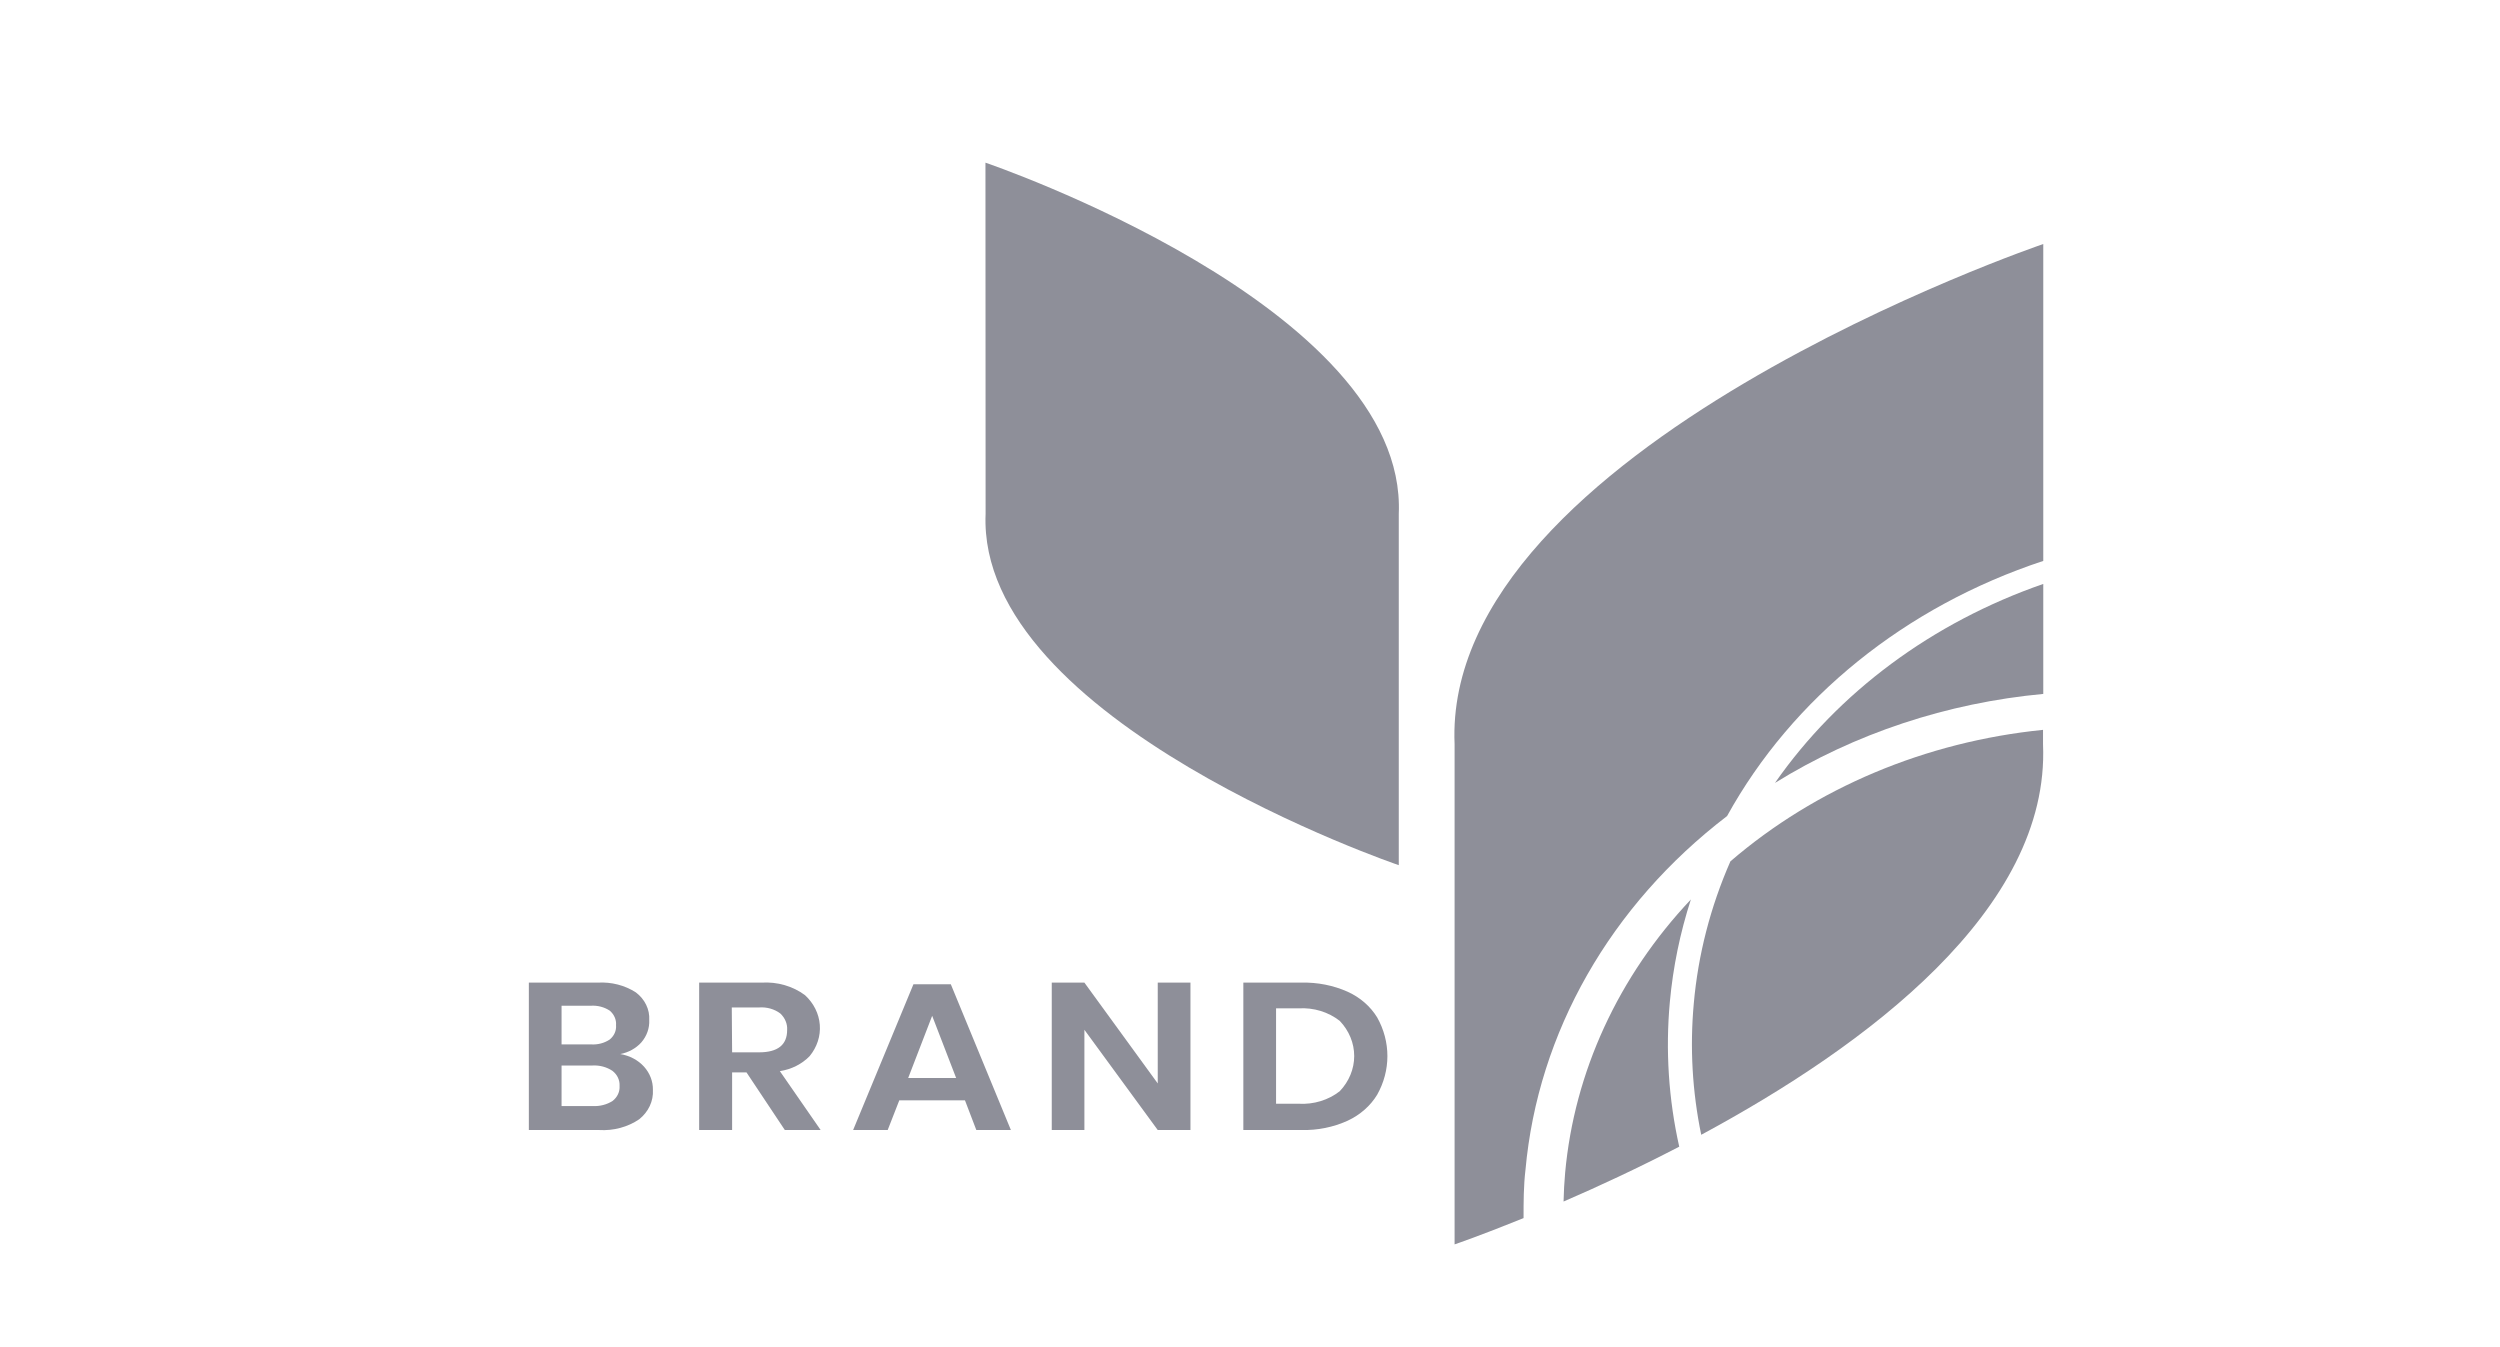
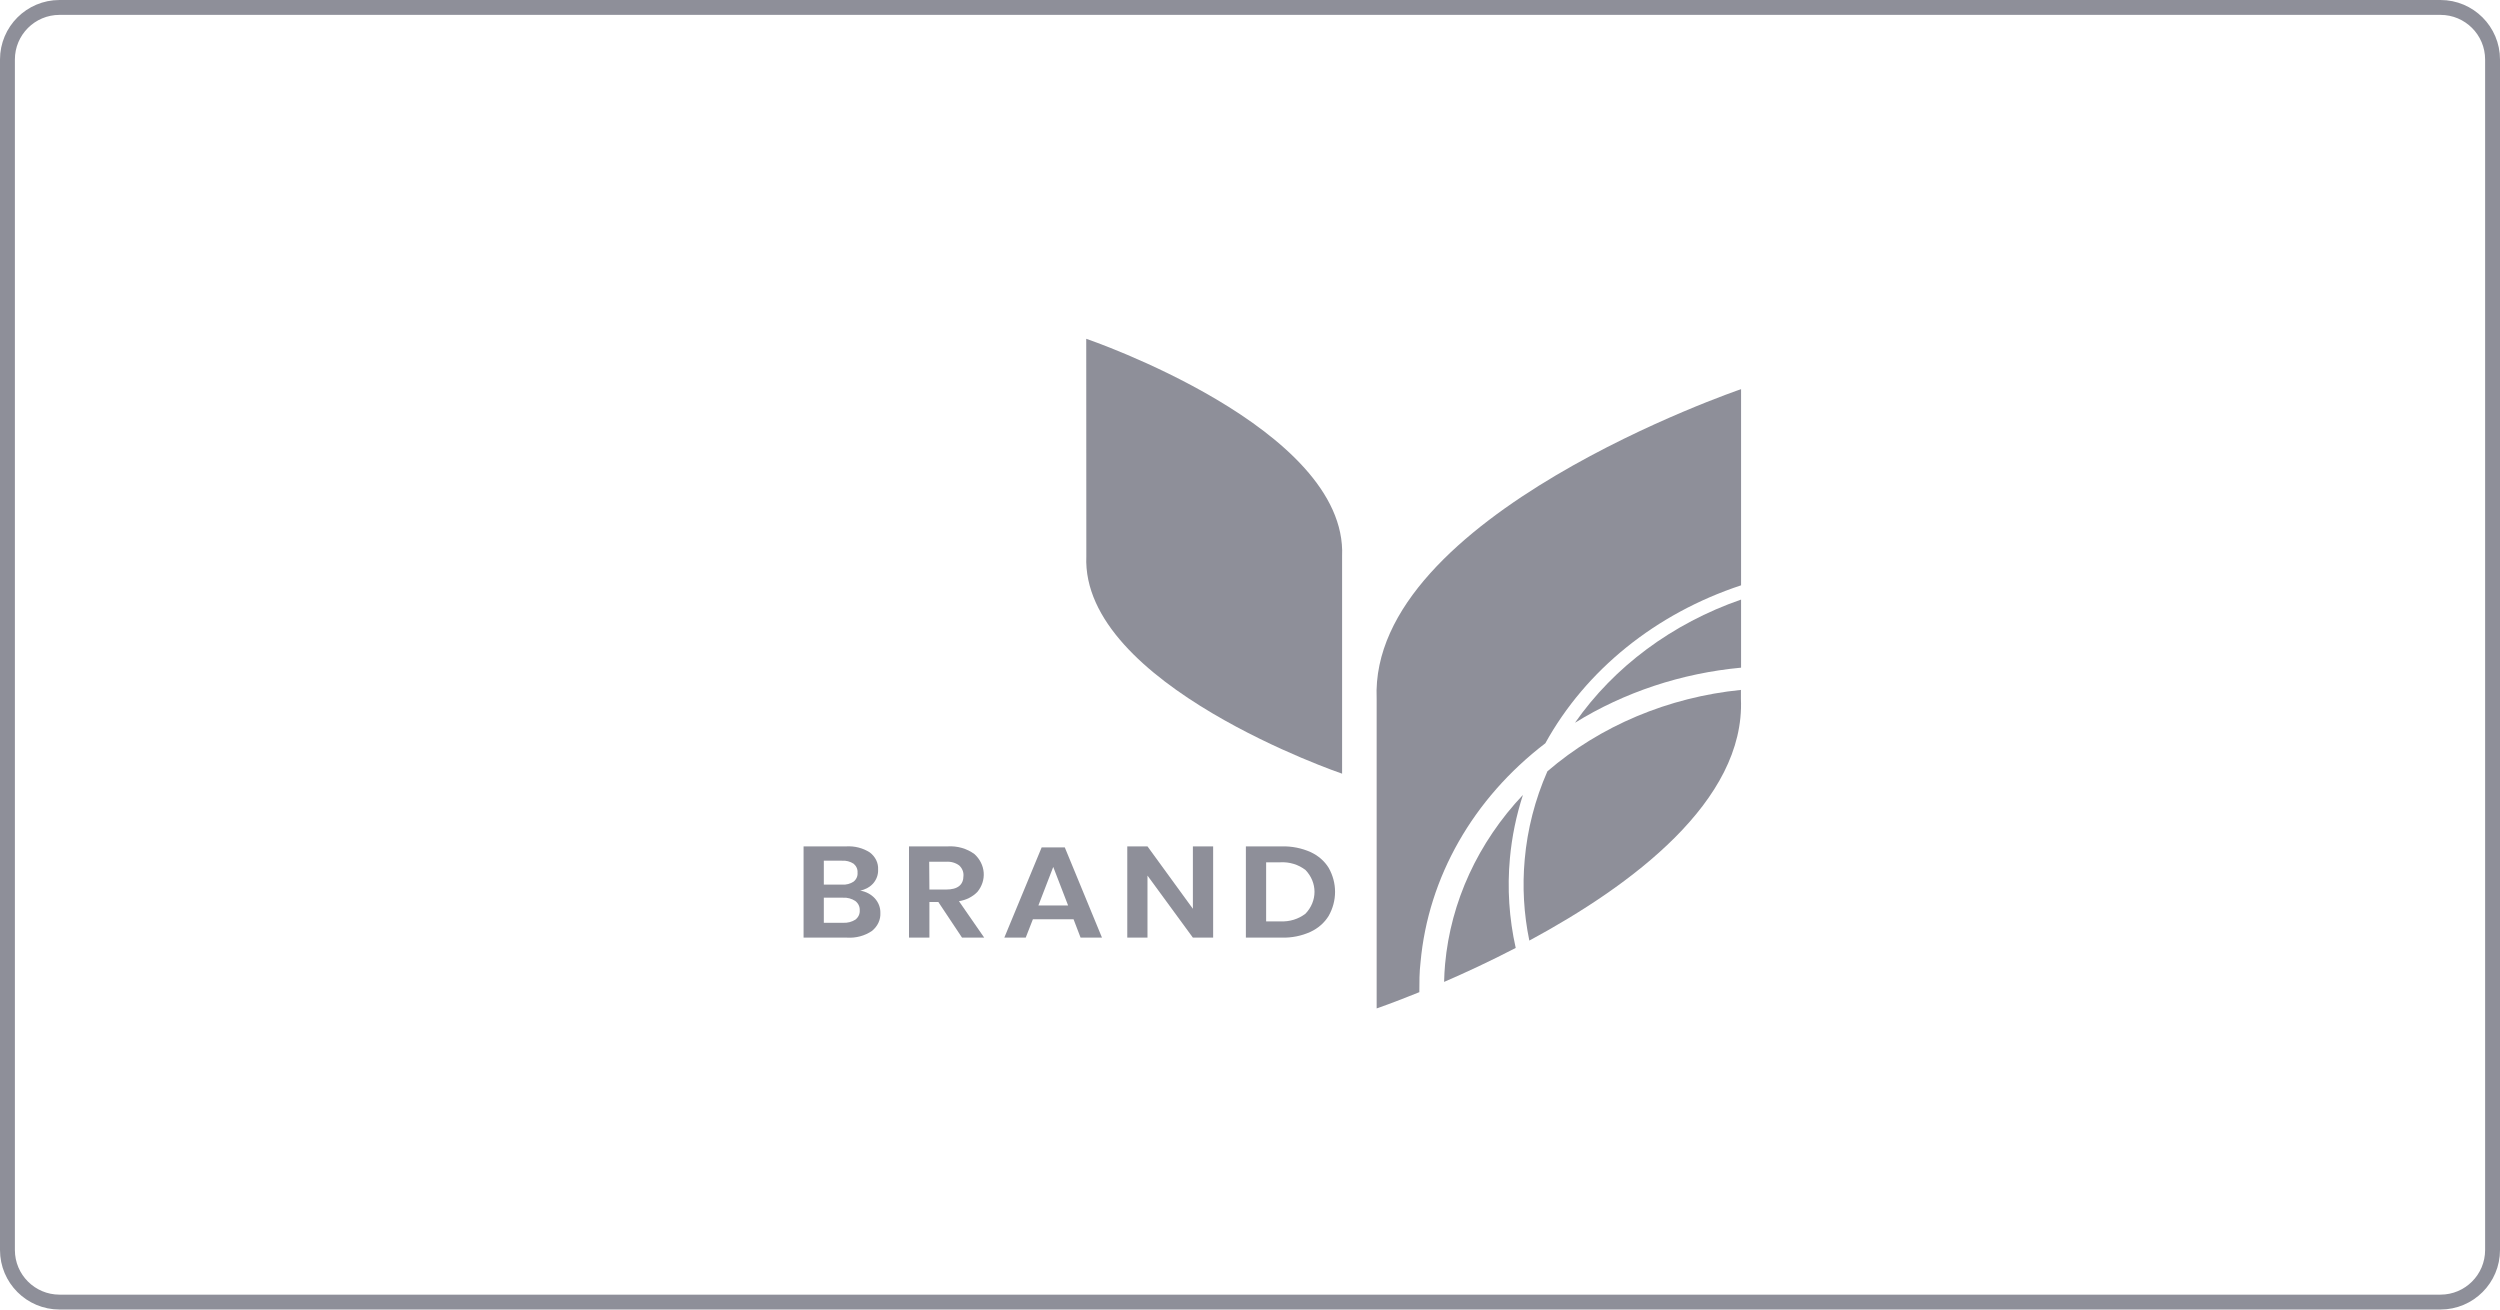
- <svg xmlns="http://www.w3.org/2000/svg" width="104" height="56" viewBox="0 0 104 56" fill="none">
-   <path d="M26.792 44.373C27.037 44.647 27.168 44.989 27.161 45.341C27.174 45.57 27.129 45.799 27.03 46.011C26.931 46.222 26.78 46.411 26.589 46.563C26.112 46.887 25.521 47.046 24.925 47.009H22V40.877H24.865C25.431 40.843 25.992 40.987 26.452 41.284C26.637 41.424 26.784 41.6 26.88 41.799C26.977 41.998 27.021 42.215 27.008 42.432C27.025 42.77 26.907 43.103 26.675 43.369C26.453 43.613 26.146 43.782 25.803 43.849C26.192 43.913 26.542 44.098 26.792 44.373ZM23.361 43.447H24.586C24.864 43.466 25.14 43.394 25.364 43.244C25.456 43.169 25.528 43.075 25.573 42.972C25.619 42.868 25.637 42.756 25.627 42.645C25.636 42.533 25.617 42.422 25.572 42.319C25.527 42.215 25.457 42.122 25.368 42.045C25.137 41.891 24.852 41.818 24.566 41.839H23.361V43.447ZM25.484 45.799C25.582 45.722 25.66 45.626 25.71 45.518C25.76 45.41 25.782 45.293 25.774 45.176C25.781 45.058 25.758 44.939 25.707 44.83C25.656 44.721 25.577 44.624 25.477 44.547C25.238 44.387 24.943 44.308 24.645 44.325H23.361V46.012H24.662C24.955 46.027 25.245 45.952 25.484 45.799Z" fill="#8E8F99" />
-   <path d="M32.649 47.009L31.055 44.613H30.456V47.009H29.085V40.877H31.68C32.335 40.836 32.981 41.022 33.487 41.398C33.85 41.731 34.069 42.17 34.104 42.635C34.14 43.1 33.989 43.561 33.68 43.936C33.36 44.266 32.923 44.486 32.442 44.559L34.139 47.009H32.649ZM30.456 43.777H31.577C32.356 43.777 32.745 43.467 32.745 42.848C32.753 42.722 32.732 42.595 32.682 42.477C32.633 42.358 32.557 42.25 32.459 42.159C32.213 41.975 31.896 41.886 31.577 41.91H30.442L30.456 43.777Z" fill="#8E8F99" />
-   <path d="M40.143 45.775H37.41L36.928 47.009H35.49L37.999 40.946H39.554L42.053 47.009H40.615L40.143 45.775ZM39.776 44.846L38.778 42.258L37.78 44.846H39.776Z" fill="#8E8F99" />
-   <path d="M49.523 47.009H48.162L45.111 42.839V47.009H43.753V40.877H45.111L48.162 45.071V40.877H49.523V47.009Z" fill="#8E8F99" />
-   <path d="M57.29 45.541C57.009 46.005 56.58 46.381 56.059 46.623C55.467 46.892 54.809 47.025 54.146 47.009H51.723V40.877H54.146C54.808 40.861 55.465 40.991 56.059 41.255C56.58 41.491 57.009 41.864 57.29 42.324C57.57 42.823 57.716 43.374 57.716 43.933C57.716 44.492 57.57 45.043 57.29 45.541ZM55.733 45.395C56.121 44.987 56.335 44.468 56.335 43.931C56.335 43.394 56.121 42.875 55.733 42.468C55.263 42.099 54.651 41.911 54.029 41.947H53.084V45.916H54.029C54.651 45.951 55.263 45.764 55.733 45.395Z" fill="#8E8F99" />
-   <path d="M40.995 6.767C40.995 6.767 58.561 12.737 58.189 21.377V35.991C58.189 35.991 40.635 30.017 41.001 21.377L40.995 6.767Z" fill="#8E8F99" />
-   <path d="M73.839 32.569C77.156 30.514 80.994 29.241 85 28.867V24.292C80.384 25.893 76.469 28.797 73.839 32.569Z" fill="#8E8F99" />
-   <path d="M71.846 33.948C74.561 29.025 79.269 25.227 85 23.334V10.152C85 10.152 59.982 18.657 60.511 30.961V51.767C60.511 51.767 61.626 51.386 63.38 50.673C63.38 50.008 63.38 49.337 63.46 48.663C63.977 42.951 66.994 37.658 71.846 33.948Z" fill="#8E8F99" />
-   <path d="M69.466 41.677C69.598 40.234 69.891 38.807 70.341 37.417C67.32 40.621 65.491 44.597 65.11 48.786C65.074 49.181 65.054 49.577 65.044 49.984C66.465 49.37 68.119 48.603 69.856 47.702C69.412 45.72 69.281 43.692 69.466 41.677Z" fill="#8E8F99" />
-   <path d="M70.461 41.752C70.295 43.575 70.399 45.409 70.771 47.207C77.606 43.525 85.286 37.836 84.99 30.961V30.362C80.106 30.854 75.538 32.776 71.985 35.832C71.154 37.726 70.64 39.721 70.461 41.752Z" fill="#8E8F99" />
+ <svg xmlns="http://www.w3.org/2000/svg" width="168" height="88" viewBox="0 0 168 88" fill="none">
+   <g id="Client 5">
+     <rect id="Rectangle 9" x="0.5" y="0.5" width="167" height="87" rx="3.5" stroke="#8E8F99" />
+     <g id="Logo">
+       <g id="group">
+         <path id="Vector" d="M58.792 60.373C59.037 60.647 59.168 60.989 59.161 61.341C59.174 61.57 59.129 61.799 59.03 62.011C58.931 62.222 58.78 62.411 58.589 62.563C58.112 62.887 57.521 63.046 56.925 63.009H54V56.877H56.865C57.431 56.843 57.992 56.987 58.452 57.284C58.638 57.424 58.784 57.6 58.88 57.799C58.977 57.998 59.021 58.215 59.008 58.432C59.025 58.77 58.907 59.103 58.675 59.369C58.453 59.613 58.146 59.782 57.803 59.849C58.192 59.913 58.542 60.098 58.792 60.373ZM55.361 59.447H56.586C56.864 59.466 57.14 59.394 57.364 59.244C57.456 59.169 57.528 59.075 57.573 58.972C57.619 58.868 57.637 58.756 57.627 58.645C57.636 58.533 57.617 58.422 57.572 58.319C57.527 58.215 57.457 58.122 57.368 58.045C57.137 57.891 56.852 57.818 56.566 57.839H55.361V59.447ZM57.484 61.799C57.582 61.722 57.66 61.626 57.71 61.518C57.76 61.41 57.782 61.293 57.774 61.176C57.781 61.058 57.758 60.939 57.707 60.83C57.656 60.721 57.577 60.624 57.477 60.547C57.238 60.387 56.943 60.308 56.645 60.325H55.361V62.012H56.662C56.955 62.027 57.245 61.952 57.484 61.799Z" fill="#8E8F99" />
+         <path id="Vector_2" d="M64.649 63.009L63.055 60.613H62.456V63.009H61.085V56.877H63.68C64.335 56.836 64.981 57.022 65.487 57.398C65.85 57.731 66.069 58.17 66.104 58.635C66.14 59.1 65.989 59.561 65.68 59.936C65.36 60.266 64.923 60.486 64.442 60.559L66.139 63.009H64.649ZM62.456 59.777H63.577C64.356 59.777 64.745 59.467 64.745 58.848C64.753 58.722 64.732 58.595 64.683 58.477C64.633 58.358 64.557 58.25 64.459 58.159C64.213 57.975 63.896 57.886 63.577 57.91H62.442L62.456 59.777Z" fill="#8E8F99" />
+         <path id="Vector_3" d="M72.143 61.775H69.41L68.928 63.009H67.49L69.999 56.946H71.554L74.053 63.009H72.615L72.143 61.775ZM71.776 60.846L70.778 58.258L69.78 60.846H71.776Z" fill="#8E8F99" />
+         <path id="Vector_4" d="M81.523 63.009H80.162L77.111 58.839V63.009H75.753V56.877H77.111L80.162 61.071V56.877H81.523V63.009Z" fill="#8E8F99" />
+         <path id="Vector_5" d="M89.29 61.541C89.009 62.005 88.58 62.381 88.059 62.623C87.466 62.892 86.809 63.025 86.146 63.009H83.723V56.877H86.146C86.808 56.861 87.465 56.991 88.059 57.255C88.58 57.491 89.009 57.864 89.29 58.324C89.57 58.823 89.716 59.374 89.716 59.933C89.716 60.492 89.57 61.043 89.29 61.541ZM87.733 61.395C88.121 60.987 88.335 60.468 88.335 59.931C88.335 59.394 88.121 58.875 87.733 58.468C87.263 58.099 86.651 57.911 86.029 57.947H85.084V61.916H86.029C86.651 61.951 87.263 61.764 87.733 61.395Z" fill="#8E8F99" />
+         <path id="Vector_6" d="M72.995 22.767C72.995 22.767 90.561 28.737 90.189 37.377V51.991C90.189 51.991 72.635 46.017 73.001 37.377L72.995 22.767Z" fill="#8E8F99" />
+         <path id="Vector_7" d="M105.839 48.569C109.157 46.514 112.994 45.241 117 44.867V40.292C112.384 41.894 108.469 44.797 105.839 48.569Z" fill="#8E8F99" />
+         <path id="Vector_8" d="M103.846 49.948C106.561 45.025 111.269 41.227 117 39.334V26.152C117 26.152 91.982 34.657 92.511 46.961V67.767C92.511 67.767 93.626 67.386 95.38 66.673C95.38 66.008 95.38 65.337 95.46 64.663C95.978 58.951 98.994 53.658 103.846 49.948Z" fill="#8E8F99" />
+         <path id="Vector_9" d="M101.466 57.677C101.598 56.234 101.891 54.807 102.342 53.417C99.32 56.621 97.491 60.597 97.11 64.786C97.074 65.181 97.054 65.577 97.044 65.984C98.465 65.37 100.119 64.603 101.856 63.702C101.412 61.72 101.281 59.692 101.466 57.677Z" fill="#8E8F99" />
+         <path id="Vector_10" d="M102.461 57.752C102.295 59.575 102.399 61.409 102.771 63.207C109.606 59.525 117.286 53.836 116.99 46.961V46.362C112.107 46.854 107.538 48.776 103.985 51.832C103.154 53.726 102.64 55.721 102.461 57.752Z" fill="#8E8F99" />
+       </g>
+     </g>
+   </g>
</svg>
